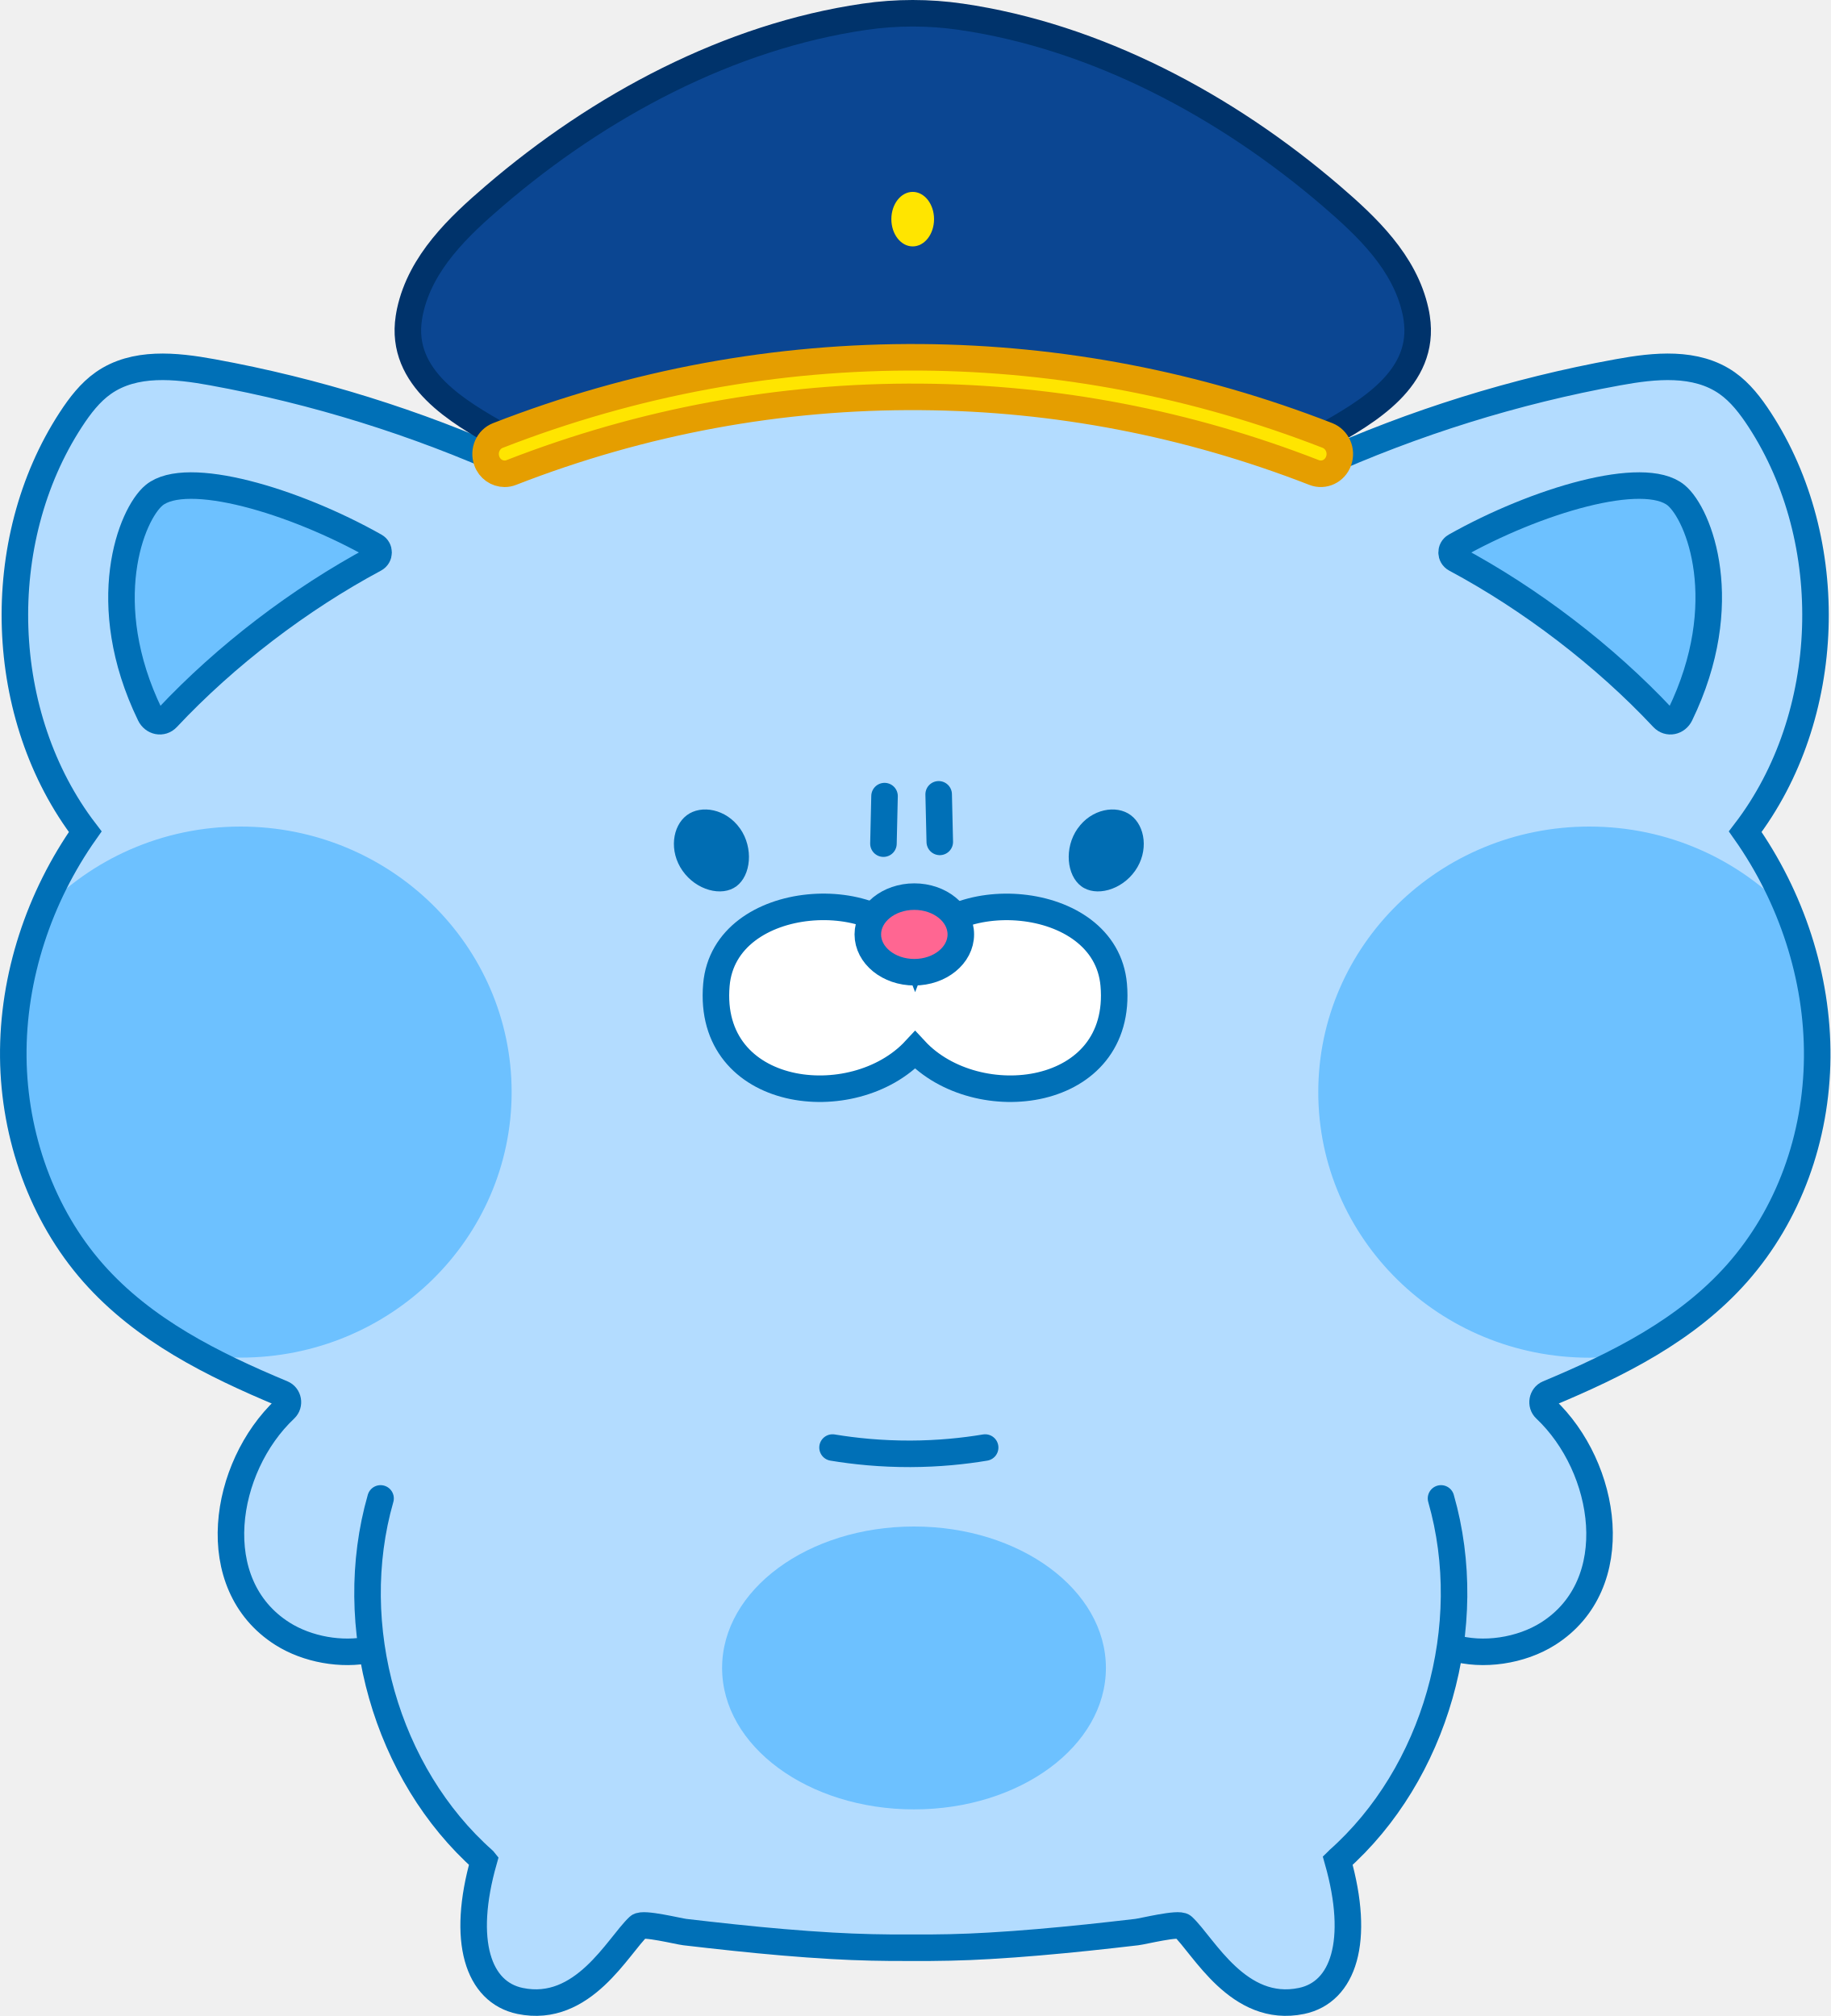
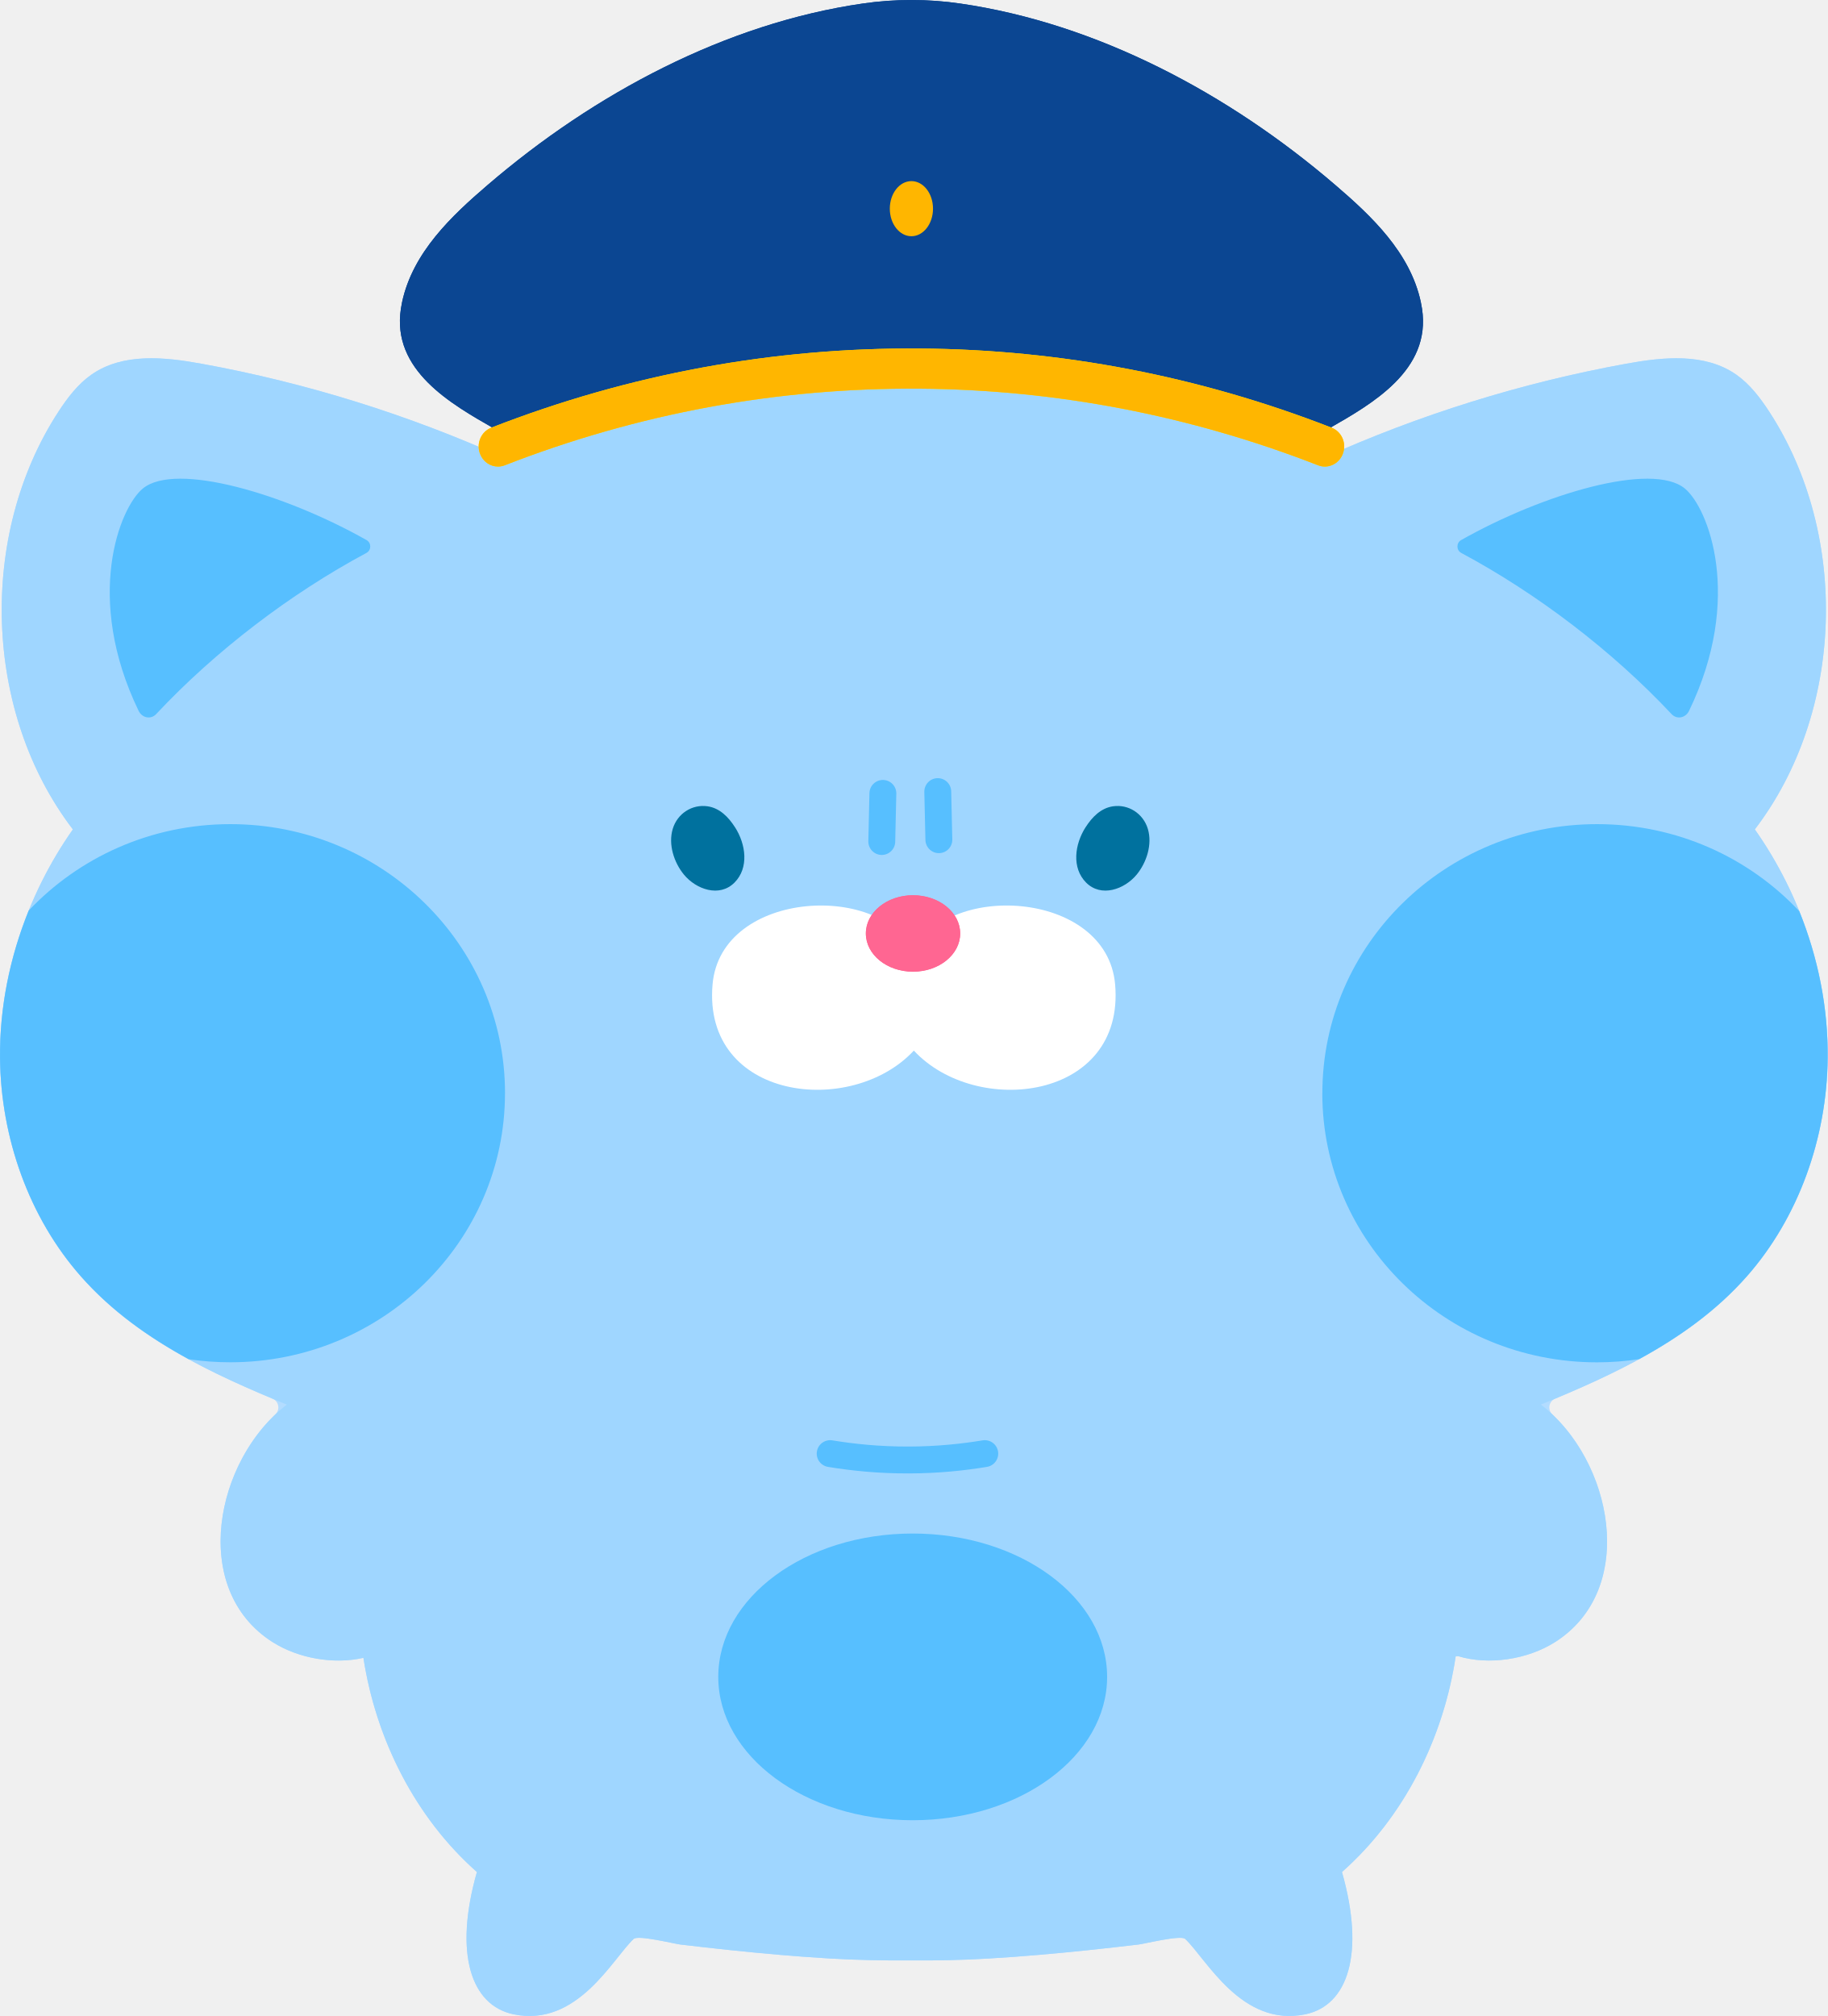
- <svg xmlns="http://www.w3.org/2000/svg" width="69" height="76" viewBox="0 0 69 76" fill="none">
-   <path d="M65.769 31.354C69.097 27.005 69.301 20.409 66.309 15.819C65.97 15.298 65.584 14.792 65.082 14.44C63.911 13.618 62.363 13.78 60.969 14.035C57.09 14.743 53.294 15.924 49.684 17.552C44.94 15.381 40.208 14.398 34.486 14.53C29.035 14.575 24.035 15.381 19.287 17.552C15.677 15.924 11.881 14.739 8.002 14.035C6.612 13.78 5.064 13.618 3.889 14.44C3.387 14.792 3.001 15.298 2.661 15.819C-0.33 20.409 -0.126 27.005 3.202 31.354C1.476 33.807 0.463 36.821 0.49 39.859C0.52 42.828 1.57 45.798 3.5 47.988C5.528 50.29 8.346 51.603 11.159 52.754C8.497 54.79 7.522 59.619 10.634 61.592C11.594 62.199 12.916 62.424 14.007 62.173C14.479 65.225 15.952 68.124 18.218 70.133C18.218 70.133 18.222 70.137 18.226 70.141C17.361 73.182 18.007 75.106 19.59 75.436C21.969 75.93 23.279 73.358 24.058 72.631C24.224 72.477 25.546 72.811 25.802 72.841C26.418 72.912 27.034 72.983 27.649 73.047C28.881 73.178 30.116 73.287 31.354 73.358C32.344 73.415 33.334 73.437 34.316 73.43C35.301 73.437 36.287 73.418 37.277 73.358C38.515 73.287 39.747 73.174 40.982 73.047C41.597 72.983 42.213 72.912 42.829 72.841C43.085 72.811 44.407 72.477 44.574 72.631C45.352 73.358 46.662 75.93 49.042 75.436C50.624 75.106 51.266 73.182 50.405 70.141C50.409 70.137 50.413 70.133 50.413 70.133C52.698 68.112 54.174 65.191 54.635 62.117H54.733C55.863 62.454 57.302 62.24 58.325 61.592C61.437 59.619 60.463 54.794 57.8 52.754C60.614 51.603 63.428 50.286 65.46 47.988C67.39 45.798 68.44 42.828 68.47 39.859C68.5 36.821 67.488 33.807 65.758 31.354H65.769Z" fill="#B3DCFF" />
-   <path d="M63.167 18.67C64.036 19.382 65.358 22.738 63.322 26.941C63.197 27.204 62.872 27.275 62.672 27.061C60.459 24.699 57.668 22.577 54.85 21.066C54.665 20.968 54.661 20.691 54.843 20.59C57.894 18.865 61.951 17.669 63.167 18.67Z" fill="#6DC1FF" />
-   <path d="M14.132 20.59C14.317 20.695 14.313 20.969 14.124 21.066C11.303 22.577 8.516 24.7 6.302 27.062C6.106 27.272 5.781 27.204 5.653 26.942C3.617 22.739 4.943 19.386 5.808 18.67C7.024 17.669 11.076 18.861 14.132 20.59Z" fill="#6DC1FF" />
-   <path d="M19.283 41.172C19.283 35.645 14.709 31.16 9.067 31.16C6.102 31.16 3.432 32.398 1.566 34.374C0.863 36.106 0.482 37.977 0.501 39.856C0.531 42.825 1.581 45.795 3.511 47.985C4.648 49.271 6.03 50.25 7.518 51.067C8.024 51.142 8.538 51.18 9.067 51.18C14.709 51.18 19.283 46.699 19.283 41.168V41.172Z" fill="#6DC1FF" />
-   <path d="M49.684 41.172C49.684 46.699 54.257 51.183 59.9 51.183C60.433 51.183 60.958 51.142 61.468 51.067C62.956 50.254 64.338 49.275 65.471 47.989C67.401 45.799 68.451 42.829 68.481 39.859C68.5 37.988 68.122 36.129 67.424 34.4C65.558 32.409 62.876 31.16 59.9 31.16C54.257 31.16 49.684 35.641 49.684 41.172Z" fill="#6DC1FF" />
-   <path d="M34.448 68.211C38.442 68.211 41.68 65.824 41.68 62.879C41.68 59.934 38.442 57.547 34.448 57.547C30.453 57.547 27.215 59.934 27.215 62.879C27.215 65.824 30.453 68.211 34.448 68.211Z" fill="#6DC1FF" />
-   <path d="M49.914 16.445C51.512 15.53 53.744 14.277 53.389 11.979C53.378 11.896 53.359 11.814 53.344 11.731C52.943 9.886 51.501 8.529 50.171 7.389C46.194 3.969 41.295 1.371 36.215 0.632C35.011 0.456 33.787 0.456 32.578 0.632C27.502 1.371 22.604 3.969 18.623 7.389C17.297 8.529 15.851 9.886 15.45 11.731C15.431 11.814 15.416 11.896 15.405 11.979C15.05 14.281 17.278 15.533 18.88 16.445C22.335 15.147 27.872 13.557 34.799 13.621C41.318 13.681 46.549 15.181 49.91 16.445H49.914Z" fill="#0B4692" />
-   <path d="M14.343 56.488C12.965 61.295 14.555 66.875 18.23 70.13C18.23 70.13 18.234 70.133 18.237 70.137C17.372 73.178 18.018 75.102 19.601 75.432C21.98 75.927 23.291 73.354 24.069 72.627C24.235 72.473 25.557 72.807 25.814 72.837C26.429 72.908 27.045 72.979 27.661 73.043C28.892 73.174 30.127 73.283 31.366 73.354C32.355 73.411 33.345 73.433 34.327 73.426C35.313 73.433 36.298 73.414 37.288 73.354C38.527 73.283 39.758 73.171 40.993 73.043C41.609 72.979 42.224 72.908 42.84 72.837C43.097 72.807 44.419 72.473 44.585 72.627C45.363 73.354 46.673 75.927 49.053 75.432C50.635 75.102 51.278 73.178 50.416 70.137C50.42 70.133 50.424 70.13 50.424 70.13C54.099 66.875 55.689 61.295 54.31 56.488" stroke="#0070B7" stroke-miterlimit="10" stroke-linecap="round" />
-   <path d="M54.854 21.07C57.675 22.581 60.463 24.703 62.676 27.065C62.872 27.275 63.197 27.208 63.325 26.941C65.361 22.738 64.036 19.386 63.171 18.67C61.955 17.669 57.902 18.865 54.846 20.59C54.661 20.695 54.665 20.968 54.854 21.07Z" stroke="#0070B7" stroke-miterlimit="10" stroke-linecap="round" />
-   <path d="M13.954 62.184C12.874 62.413 11.582 62.184 10.642 61.588C7.703 59.724 8.409 55.311 10.744 53.114C10.925 52.941 10.868 52.63 10.642 52.536C8.005 51.434 5.414 50.144 3.511 47.988C1.581 45.798 0.531 42.828 0.501 39.859C0.47 36.821 1.483 33.807 3.212 31.354C-0.119 27.005 -0.323 20.409 2.669 15.819C3.009 15.298 3.394 14.792 3.896 14.44C5.067 13.618 6.615 13.78 8.009 14.035C11.888 14.743 15.684 15.924 19.294 17.552C24.038 15.381 29.043 14.575 34.493 14.53C40.215 14.398 44.943 15.381 49.691 17.552C53.301 15.924 57.097 14.739 60.976 14.035C62.366 13.78 63.914 13.618 65.089 14.44C65.591 14.792 65.977 15.298 66.317 15.819C69.308 20.409 69.104 27.005 65.776 31.354C67.502 33.807 68.515 36.821 68.488 39.859C68.462 42.896 67.408 45.798 65.478 47.988C63.575 50.144 60.98 51.434 58.347 52.536C58.121 52.63 58.064 52.945 58.245 53.114C60.58 55.315 61.286 59.724 58.347 61.588C57.324 62.237 55.881 62.45 54.756 62.113" stroke="#0070B7" stroke-miterlimit="10" stroke-linecap="round" />
-   <path d="M34.489 36.007C33.45 33.303 27.309 33.562 27 37.128C26.626 41.436 32.166 42.085 34.489 39.584C36.808 42.085 42.349 41.436 41.975 37.128C41.665 33.565 35.524 33.303 34.489 36.007Z" fill="white" />
-   <path d="M14.124 21.07C11.303 22.581 8.516 24.703 6.302 27.065C6.106 27.275 5.781 27.208 5.653 26.941C3.617 22.738 4.943 19.386 5.808 18.67C7.024 17.669 11.076 18.865 14.132 20.59C14.317 20.695 14.313 20.968 14.124 21.07Z" stroke="#0070B7" stroke-miterlimit="10" stroke-linecap="round" />
-   <path d="M34.489 36.007C33.45 33.303 27.309 33.562 27 37.128C26.626 41.436 32.166 42.085 34.489 39.584C36.808 42.085 42.349 41.436 41.975 37.128C41.665 33.565 35.524 33.303 34.489 36.007Z" stroke="#0070B7" stroke-miterlimit="10" stroke-linecap="round" />
-   <path d="M35.377 29.945L35.419 31.738" stroke="#0070B7" stroke-miterlimit="10" stroke-linecap="round" />
-   <path d="M33.337 30.012L33.296 31.804" stroke="#0070B7" stroke-miterlimit="10" stroke-linecap="round" />
-   <path d="M27.891 31.232C28.408 31.97 28.303 33.001 27.755 33.41C27.207 33.819 26.24 33.564 25.723 32.825C25.206 32.087 25.341 31.142 25.885 30.733C26.429 30.324 27.373 30.493 27.891 31.235V31.232Z" fill="#006DB3" />
-   <path d="M40.615 31.232C40.097 31.97 40.203 33.001 40.751 33.41C41.298 33.819 42.265 33.564 42.783 32.825C43.3 32.087 43.164 31.142 42.62 30.733C42.077 30.324 41.132 30.493 40.615 31.235V31.232Z" fill="#006DB3" />
-   <path d="M34.459 36.651C35.427 36.651 36.212 36.013 36.212 35.226C36.212 34.439 35.427 33.801 34.459 33.801C33.492 33.801 32.707 34.439 32.707 35.226C32.707 36.013 33.492 36.651 34.459 36.651Z" fill="#FF6692" />
-   <path d="M34.459 36.651C35.427 36.651 36.212 36.013 36.212 35.226C36.212 34.439 35.427 33.801 34.459 33.801C33.492 33.801 32.707 34.439 32.707 35.226C32.707 36.013 33.492 36.651 34.459 36.651Z" stroke="#0070B7" stroke-miterlimit="10" stroke-linecap="round" />
-   <path d="M37.129 54.57C36.325 54.705 35.377 54.803 34.315 54.807C33.201 54.81 32.212 54.709 31.377 54.57" stroke="#0070B7" stroke-miterlimit="10" stroke-linecap="round" />
-   <path d="M18.884 16.445C17.286 15.53 15.054 14.277 15.409 11.979C15.42 11.896 15.439 11.814 15.454 11.731C15.854 9.886 17.297 8.529 18.627 7.389C22.608 3.969 27.502 1.371 32.582 0.632C33.787 0.456 35.011 0.456 36.219 0.632C41.295 1.371 46.194 3.969 50.175 7.389C51.501 8.529 52.947 9.886 53.347 11.731C53.366 11.814 53.382 11.896 53.393 11.979C53.748 14.281 51.52 15.533 49.918 16.445C46.553 15.181 41.326 13.681 34.807 13.621C27.876 13.557 22.339 15.147 18.887 16.445H18.884Z" stroke="#00336B" stroke-miterlimit="10" />
-   <path d="M19.019 17.861C18.728 17.861 18.453 17.677 18.347 17.377C18.207 16.991 18.396 16.56 18.766 16.417C23.888 14.422 29.251 13.429 34.723 13.47C39.966 13.511 45.114 14.501 50.031 16.417C50.401 16.564 50.59 16.991 50.45 17.377C50.311 17.764 49.895 17.959 49.525 17.812C44.77 15.96 39.788 15 34.712 14.962C29.424 14.921 24.227 15.881 19.272 17.812C19.189 17.846 19.102 17.861 19.019 17.861Z" fill="#FFE500" />
-   <path d="M19.019 17.861C18.728 17.861 18.453 17.677 18.347 17.377C18.207 16.991 18.396 16.56 18.766 16.417C23.888 14.422 29.251 13.429 34.723 13.47C39.966 13.511 45.114 14.501 50.031 16.417C50.401 16.564 50.59 16.991 50.45 17.377C50.311 17.764 49.895 17.959 49.525 17.812C44.77 15.96 39.788 15 34.712 14.962C29.424 14.921 24.227 15.881 19.272 17.812C19.189 17.846 19.102 17.861 19.019 17.861Z" stroke="#E59E00" stroke-miterlimit="10" />
-   <path d="M34.398 9.289C34.843 9.289 35.203 8.829 35.203 8.262C35.203 7.694 34.843 7.234 34.398 7.234C33.954 7.234 33.594 7.694 33.594 8.262C33.594 8.829 33.954 9.289 34.398 9.289Z" fill="#FFE500" />
+ <svg xmlns="http://www.w3.org/2000/svg" width="68" height="75" viewBox="0 0 68 75" fill="none">
+   <path d="M13.848 55.992C12.469 60.801 14.058 66.382 17.734 69.635C17.734 69.635 17.739 69.639 17.743 69.643C16.878 72.684 17.524 74.608 19.106 74.937C21.486 75.431 22.796 72.859 23.576 72.133C23.742 71.978 25.065 72.312 25.32 72.342C25.937 72.415 26.551 72.484 27.168 72.549C28.401 72.678 29.636 72.788 30.873 72.861C31.863 72.919 32.85 72.939 33.835 72.932C34.82 72.941 35.807 72.921 36.798 72.861C38.035 72.788 39.27 72.678 40.503 72.549C41.119 72.484 41.736 72.415 42.351 72.342C42.606 72.312 43.929 71.978 44.094 72.133C44.874 72.861 46.185 75.431 48.565 74.937C50.147 74.608 50.792 72.684 49.928 69.643C49.931 69.639 49.937 69.635 49.937 69.635C53.613 66.38 55.202 60.799 53.823 55.992" fill="#B3DCFF" />
+   <path d="M54.367 20.575C57.187 22.085 59.977 24.209 62.19 26.57C62.388 26.782 62.713 26.71 62.841 26.449C64.876 22.245 63.553 18.891 62.684 18.178C61.467 17.176 57.414 18.372 54.36 20.097C54.175 20.202 54.18 20.476 54.367 20.575Z" fill="#B3DCFF" />
+   <path d="M13.74 61.616C12.611 61.956 11.171 61.741 10.146 61.092C7.205 59.227 7.914 54.816 10.247 52.615C10.429 52.444 10.373 52.132 10.145 52.037C7.509 50.935 4.915 49.645 3.012 47.488C1.081 45.298 0.029 42.328 0.001 39.358C-0.028 36.389 0.984 33.305 2.711 30.856C-0.616 26.505 -0.819 19.91 2.172 15.318C2.512 14.797 2.897 14.291 3.4 13.938C4.572 13.119 6.12 13.28 7.511 13.534C11.389 14.241 15.187 15.424 18.798 17.052C23.544 14.881 28.549 14.073 33.999 14.03C39.721 13.899 44.454 14.881 49.2 17.052C52.811 15.424 56.61 14.241 60.487 13.534C61.878 13.28 63.428 13.119 64.598 13.938C65.102 14.291 65.486 14.795 65.826 15.318C68.817 19.91 68.614 26.505 65.287 30.856C67.014 33.307 68.026 36.321 67.998 39.358C67.969 42.326 66.919 45.298 64.987 47.488C63.083 49.645 60.489 50.935 57.854 52.037C57.625 52.132 57.569 52.444 57.751 52.615C60.084 54.816 60.793 59.227 57.852 61.092C56.827 61.741 55.387 61.956 54.258 61.616" fill="#B3DCFF" />
+   <path d="M13.632 20.575C10.811 22.085 8.021 24.209 5.809 26.57C5.611 26.782 5.285 26.71 5.158 26.449C3.123 22.245 4.446 18.891 5.314 18.178C6.531 17.176 10.585 18.372 13.639 20.097C13.824 20.202 13.819 20.476 13.632 20.575Z" fill="#B3DCFF" />
+   <path d="M65.287 30.856C68.614 26.505 68.817 19.91 65.826 15.318C65.486 14.797 65.102 14.291 64.598 13.938C63.426 13.119 61.878 13.28 60.487 13.534C56.61 14.241 52.811 15.424 49.2 17.052C44.454 14.881 39.721 13.898 33.999 14.03C28.549 14.073 23.544 14.881 18.798 17.052C15.187 15.424 11.389 14.241 7.511 13.534C6.12 13.28 4.57 13.119 3.4 13.938C2.897 14.291 2.512 14.795 2.172 15.318C-0.819 19.91 -0.616 26.505 2.711 30.856C0.986 33.307 -0.028 36.321 0.001 39.358C0.029 42.326 1.079 45.298 3.012 47.488C5.041 49.789 7.858 51.103 10.671 52.255C8.009 54.294 7.033 59.121 10.146 61.094C11.106 61.702 12.429 61.928 13.521 61.676C13.992 64.73 15.464 67.627 17.734 69.635C17.734 69.635 17.74 69.639 17.743 69.643C16.878 72.684 17.524 74.608 19.106 74.937C21.486 75.431 22.796 72.859 23.576 72.133C23.742 71.978 25.065 72.312 25.32 72.342C25.937 72.415 26.552 72.484 27.168 72.549C28.401 72.678 29.636 72.788 30.873 72.861C31.863 72.919 32.85 72.939 33.836 72.932C34.821 72.941 35.807 72.921 36.798 72.861C38.035 72.788 39.27 72.678 40.503 72.549C41.12 72.484 41.736 72.415 42.351 72.342C42.606 72.312 43.929 71.978 44.094 72.133C44.875 72.861 46.185 75.431 48.565 74.937C50.147 74.608 50.792 72.684 49.928 69.643C49.931 69.639 49.937 69.635 49.937 69.635C52.222 67.612 53.699 64.692 54.159 61.616H54.258C55.387 61.956 56.827 61.741 57.852 61.092C60.963 59.119 59.989 54.292 57.327 52.253C60.142 51.102 62.957 49.787 64.987 47.486C66.917 45.296 67.969 42.326 67.998 39.357C68.026 36.32 67.014 33.303 65.287 30.854V30.856Z" fill="#9FD6FF" />
+   <path d="M62.684 18.174C63.552 18.887 64.875 22.242 62.84 26.446C62.714 26.709 62.389 26.778 62.191 26.567C59.977 24.206 57.187 22.081 54.366 20.571C54.179 20.472 54.176 20.198 54.359 20.093C57.413 18.367 61.468 17.172 62.684 18.174Z" fill="#57BFFF" />
+   <path d="M13.639 20.093C13.824 20.198 13.819 20.472 13.632 20.571C10.811 22.081 8.021 24.206 5.809 26.567C5.611 26.778 5.285 26.709 5.158 26.446C3.123 22.242 4.446 18.887 5.314 18.174C6.531 17.172 10.585 18.367 13.639 20.093Z" fill="#57BFFF" />
+   <path d="M18.789 40.671C18.789 35.142 14.214 30.66 8.57 30.66C5.604 30.66 2.934 31.9 1.067 33.876C0.366 35.609 -0.017 37.479 0.001 39.357C0.029 42.325 1.079 45.297 3.012 47.486C4.148 48.774 5.53 49.752 7.02 50.566C7.525 50.641 8.041 50.68 8.568 50.68C14.213 50.68 18.788 46.198 18.788 40.669L18.789 40.671Z" fill="#57BFFF" />
+   <path d="M49.196 40.671C49.196 46.2 53.771 50.682 59.416 50.682C59.948 50.682 60.473 50.641 60.983 50.564C62.472 49.75 63.852 48.772 64.988 47.486C66.919 45.297 67.971 42.327 67.999 39.357C68.017 37.486 67.64 35.625 66.942 33.899C65.075 31.909 62.394 30.66 59.418 30.66C53.773 30.66 49.198 35.142 49.198 40.671H49.196Z" fill="#57BFFF" />
+   <path d="M33.956 67.717C37.951 67.717 41.19 65.329 41.19 62.384C41.19 59.438 37.951 57.051 33.956 57.051C29.961 57.051 26.723 59.438 26.723 62.384C26.723 65.329 29.961 67.717 33.956 67.717Z" fill="#57BFFF" />
+   <path d="M49.43 15.948C51.03 15.033 53.261 13.78 52.905 11.479C52.892 11.397 52.876 11.315 52.86 11.232C52.461 9.386 51.016 8.029 49.687 6.889C45.706 3.469 40.807 0.871 35.729 0.132C34.523 -0.044 33.298 -0.044 32.092 0.132C27.014 0.869 22.115 3.469 18.134 6.889C16.805 8.029 15.36 9.386 14.961 11.232C14.943 11.315 14.928 11.397 14.916 11.479C14.56 13.78 16.791 15.033 18.391 15.948C21.846 14.65 27.384 13.058 34.316 13.122C40.836 13.181 46.067 14.684 49.43 15.948Z" fill="#0B4692" />
+   <path d="M33.999 35.506C32.962 32.803 26.817 33.062 26.51 36.626C26.138 40.936 31.678 41.586 33.999 39.084C36.32 41.586 41.86 40.936 41.488 36.626C41.179 33.062 35.034 32.803 33.999 35.506Z" fill="white" />
+   <path d="M34.889 29.449L34.93 31.239" stroke="#57BFFF" stroke-miterlimit="10" stroke-linecap="round" />
+   <path d="M32.847 29.516L32.806 31.306" stroke="#57BFFF" stroke-miterlimit="10" stroke-linecap="round" />
+   <path d="M27.343 30.771C27.755 31.411 27.868 32.288 27.329 32.832C26.77 33.397 25.899 33.089 25.445 32.537C25.076 32.087 24.855 31.417 25.029 30.836C25.202 30.263 25.75 29.914 26.324 29.996C26.777 30.062 27.1 30.394 27.343 30.773V30.771Z" fill="#00719E" />
+   <path d="M40.391 30.771C39.98 31.411 39.867 32.288 40.406 32.832C40.965 33.397 41.835 33.089 42.29 32.537C42.658 32.087 42.879 31.417 42.705 30.836C42.532 30.263 41.984 29.914 41.411 29.996C40.958 30.062 40.634 30.394 40.391 30.773V30.771Z" fill="#00719E" />
+   <path d="M33.968 36.149C34.937 36.149 35.723 35.513 35.723 34.727C35.723 33.941 34.937 33.305 33.968 33.305C32.999 33.305 32.214 33.941 32.214 34.727C32.214 35.513 32.999 36.149 33.968 36.149Z" fill="#FF6692" />
+   <path d="M33.968 36.149C34.937 36.149 35.723 35.513 35.723 34.727C35.723 33.941 34.937 33.305 33.968 33.305C32.999 33.305 32.214 33.941 32.214 34.727C32.214 35.513 32.999 36.149 33.968 36.149Z" fill="#FF6692" />
+   <path d="M36.638 54.078C35.835 54.211 34.886 54.312 33.823 54.315C32.709 54.319 31.718 54.216 30.886 54.078" stroke="#57BFFF" stroke-miterlimit="10" stroke-linecap="round" />
+   <path d="M18.391 15.948C16.791 15.033 14.56 13.78 14.916 11.479C14.928 11.397 14.944 11.315 14.961 11.232C15.36 9.386 16.805 8.029 18.134 6.889C22.115 3.469 27.012 0.869 32.092 0.132C33.298 -0.044 34.523 -0.044 35.729 0.132C40.807 0.869 45.706 3.469 49.687 6.889C51.016 8.029 52.461 9.386 52.86 11.232C52.878 11.315 52.892 11.397 52.905 11.479C53.261 13.78 51.03 15.033 49.43 15.948C46.065 14.684 40.834 13.183 34.316 13.122C27.386 13.058 21.847 14.649 18.391 15.948Z" fill="#0B4692" />
+   <path d="M18.529 17.358C18.238 17.358 17.965 17.174 17.855 16.873C17.715 16.487 17.904 16.057 18.276 15.912C23.399 13.916 28.765 12.923 34.235 12.966C39.479 13.005 44.629 13.997 49.544 15.912C49.916 16.057 50.104 16.487 49.964 16.873C49.824 17.259 49.41 17.456 49.038 17.31C44.282 15.456 39.297 14.497 34.224 14.46C28.934 14.418 23.739 15.378 18.781 17.31C18.698 17.342 18.612 17.358 18.529 17.358Z" fill="#FFE500" />
+   <path d="M18.529 17.358C18.238 17.358 17.965 17.174 17.855 16.873C17.715 16.487 17.904 16.057 18.276 15.912C23.399 13.916 28.765 12.923 34.235 12.966C39.479 13.005 44.629 13.997 49.544 15.912C49.916 16.057 50.104 16.487 49.964 16.873C49.824 17.259 49.41 17.456 49.038 17.31C44.282 15.456 39.297 14.497 34.224 14.46C28.934 14.418 23.739 15.378 18.781 17.31C18.698 17.342 18.612 17.358 18.529 17.358Z" fill="#FFB600" />
+   <path d="M33.909 8.788C34.353 8.788 34.712 8.329 34.712 7.763C34.712 7.197 34.353 6.738 33.909 6.738C33.465 6.738 33.105 7.197 33.105 7.763C33.105 8.329 33.465 8.788 33.909 8.788Z" fill="#FFB600" />
</svg>
